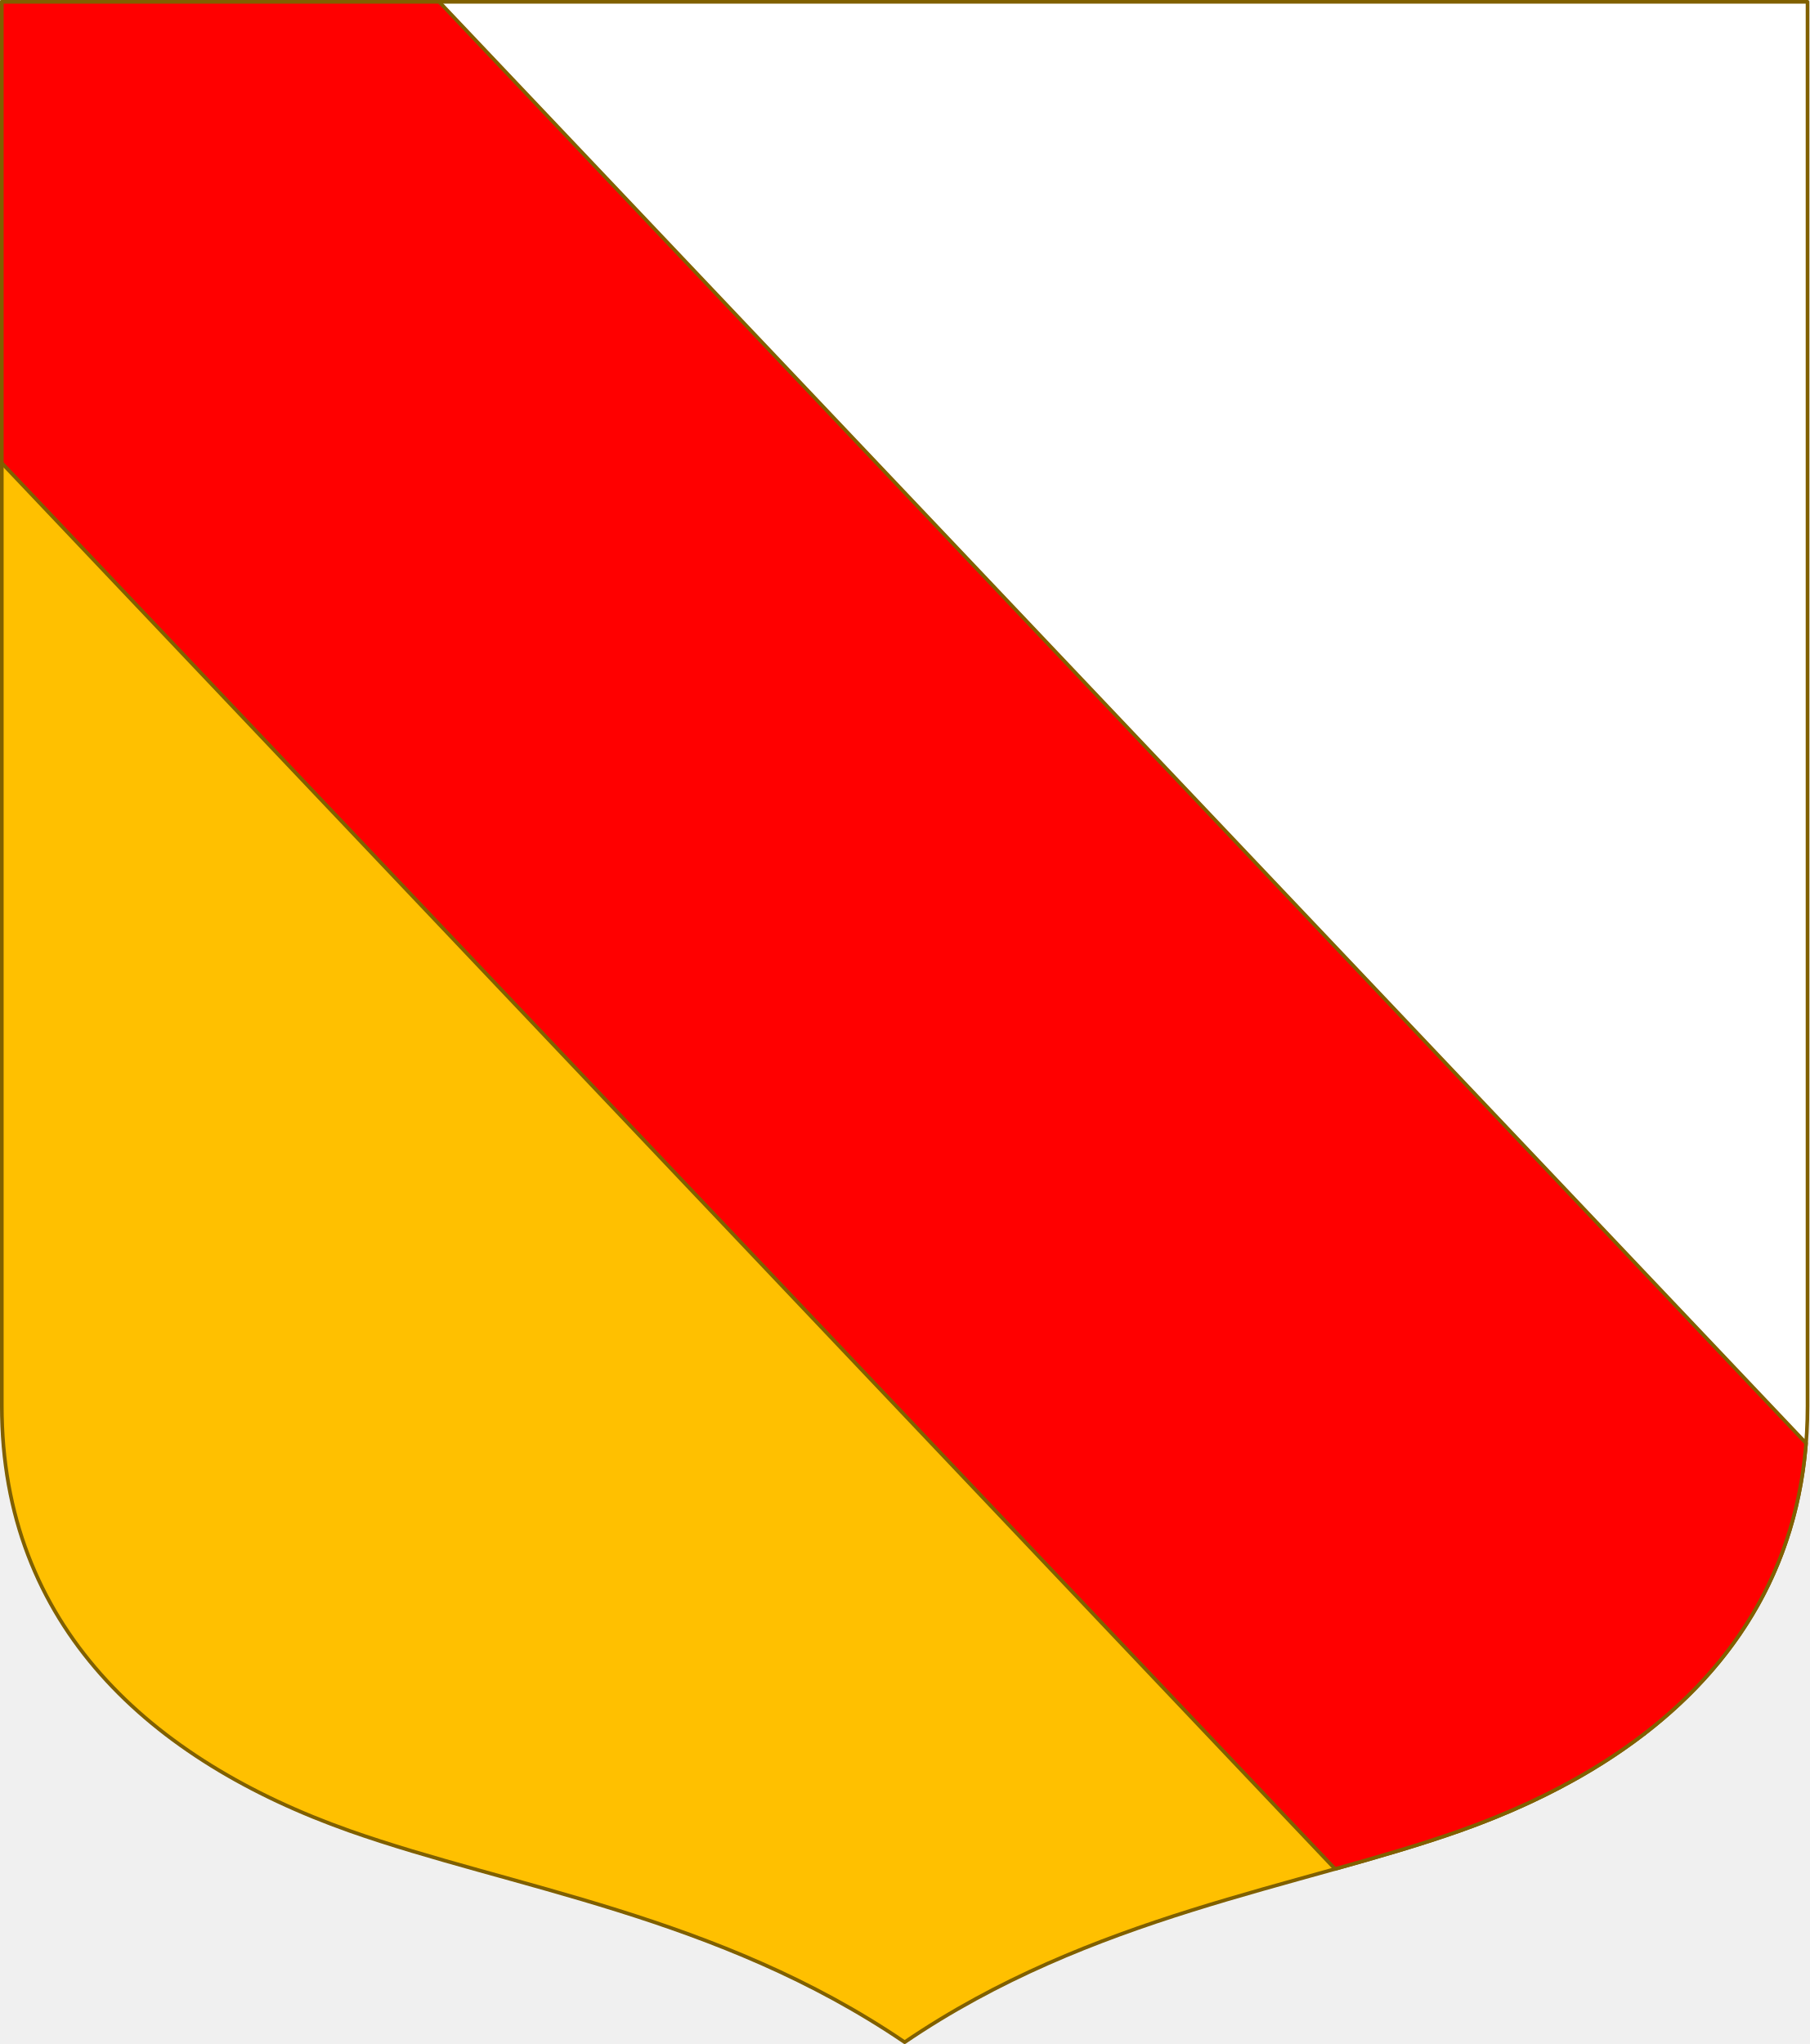
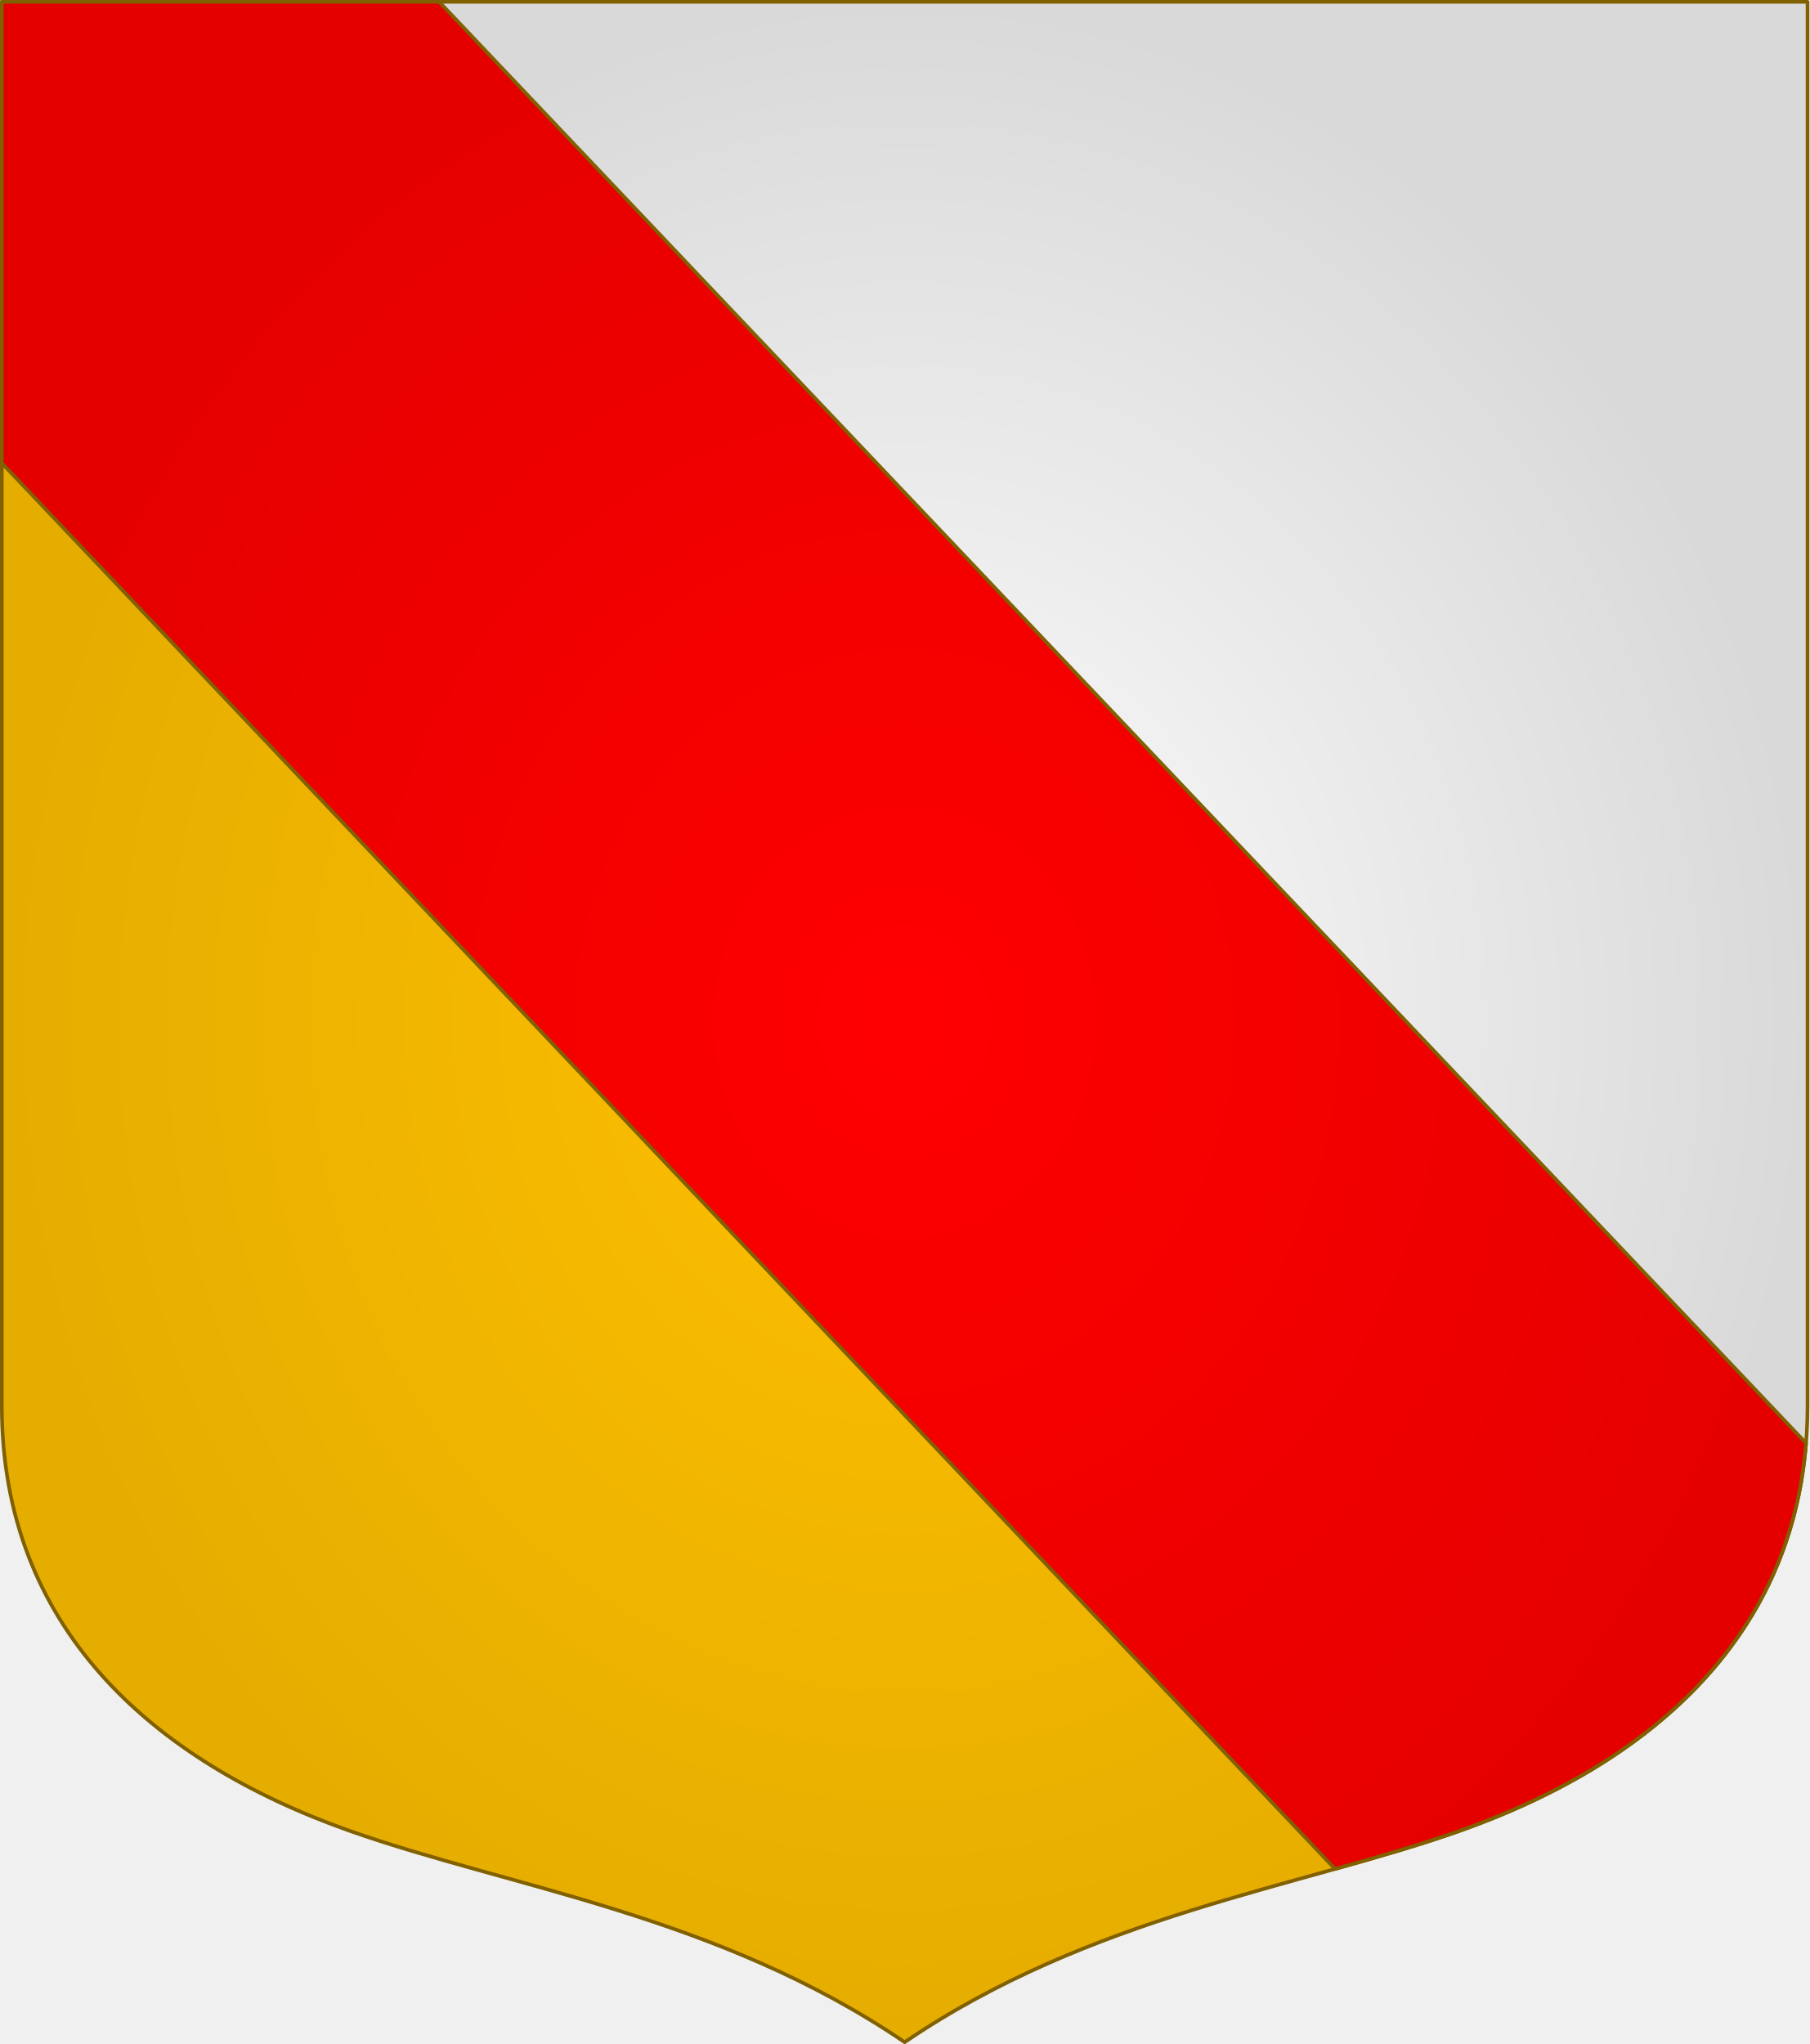
- <svg xmlns="http://www.w3.org/2000/svg" width="498.621" height="563.234" viewBox="0 0 131.927 149.022" version="1.1" id="svg8">
-   <defs id="defs2" />
+ <svg xmlns="http://www.w3.org/2000/svg" xmlns:xlink="http://www.w3.org/1999/xlink" width="498.621" height="563.234" viewBox="0 0 131.927 149.022" version="1.1" id="svg8">
+   <defs id="defs2">
+     <linearGradient id="linearGradient8">
+       <stop style="stop-color:#ffffff;stop-opacity:1;" offset="0" id="stop7" />
+       <stop style="stop-color:#d9d9d9;stop-opacity:1;" offset="1" id="stop8" />
+     </linearGradient>
+     <linearGradient id="linearGradient6">
+       <stop style="stop-color:#ffc000;stop-opacity:1;" offset="0" id="stop5" />
+       <stop style="stop-color:#e5ad00;stop-opacity:1;" offset="1" id="stop6" />
+     </linearGradient>
+     <linearGradient id="linearGradient1">
+       <stop style="stop-color:#ff0000;stop-opacity:1;" offset="0" id="stop1" />
+       <stop style="stop-color:#e50000;stop-opacity:1;" offset="1" id="stop2" />
+     </linearGradient>
+     <radialGradient xlink:href="#linearGradient6" id="radialGradient3" gradientUnits="userSpaceOnUse" gradientTransform="matrix(1,0,0,1.129584,0,-57.57858)" cx="316.304" cy="444.336" fx="316.304" fy="444.336" r="65.963" />
+     <radialGradient xlink:href="#linearGradient8" id="radialGradient4" gradientUnits="userSpaceOnUse" gradientTransform="matrix(1,0,0,1.129584,0,-57.57858)" cx="316.304" cy="444.336" fx="316.304" fy="444.336" r="65.963" />
+     <radialGradient xlink:href="#linearGradient1" id="radialGradient5" gradientUnits="userSpaceOnUse" gradientTransform="matrix(1,0,0,1.129584,0,-57.57858)" cx="316.304" cy="444.336" fx="316.304" fy="444.336" r="65.963" />
+   </defs>
  <g id="layer1" transform="translate(-250.3409,-369.8244)">
    <g id="g13346" style="stroke:#806000;stroke-width:0.265;stroke-linecap:round;stroke-linejoin:round;stroke-miterlimit:4;stroke-dasharray:none;stroke-opacity:1" transform="translate(-129.1241,-148.843)" />
-     <g id="g1335" transform="translate(68.47689)">
-       <path id="path1269-2" d="m 301.754,496.231 c -3.842,2.957 -8.424,5.295 -13.456,7.074 -11.742,4.151 -26.848,6.148 -40.471,15.409 -13.623,-9.262 -28.729,-11.259 -40.471,-15.409 -14.565,-5.149 -25.36,-14.976 -25.36,-30.969 V 369.957 Z" style="fill:#ffc000;fill-opacity:1;stroke:#806000;stroke-width:0.265;stroke-linecap:butt;stroke-linejoin:round;stroke-miterlimit:4;stroke-dasharray:none;stroke-opacity:1" />
-       <path id="path1281-2" d="m 313.658,369.957 8e-5,102.379 c 10e-6,10.467 -4.625,18.293 -11.904,23.895 L 181.996,369.957 Z" style="fill:#ffffff;fill-opacity:1;stroke:#806000;stroke-width:0.265;stroke-linecap:butt;stroke-linejoin:round;stroke-miterlimit:4;stroke-dasharray:none;stroke-opacity:1" />
-       <path style="color:#000000;font-style:normal;font-variant:normal;font-weight:normal;font-stretch:normal;font-size:medium;line-height:normal;font-family:sans-serif;font-variant-ligatures:normal;font-variant-position:normal;font-variant-caps:normal;font-variant-numeric:normal;font-variant-alternates:normal;font-feature-settings:normal;text-indent:0;text-align:start;text-decoration:none;text-decoration-line:none;text-decoration-style:solid;text-decoration-color:#000000;letter-spacing:normal;word-spacing:normal;text-transform:none;writing-mode:lr-tb;direction:ltr;text-orientation:mixed;dominant-baseline:auto;baseline-shift:baseline;text-anchor:start;white-space:normal;shape-padding:0;clip-rule:nonzero;display:inline;overflow:visible;visibility:visible;opacity:1;isolation:auto;mix-blend-mode:normal;color-interpolation:sRGB;color-interpolation-filters:linearRGB;solid-color:#000000;solid-opacity:1;vector-effect:none;fill:#ff0000;fill-opacity:1;fill-rule:nonzero;stroke:#806000;stroke-width:0.265;stroke-linecap:square;stroke-linejoin:round;stroke-miterlimit:4;stroke-dasharray:none;stroke-dashoffset:0;stroke-opacity:1;color-rendering:auto;image-rendering:auto;shape-rendering:auto;text-rendering:auto;enable-background:accumulate" d="m 213.885,369.957 99.666,105.088 c -1.153,14.403 -11.528,23.409 -25.252,28.26 -2.853,1.008 -5.907,1.89 -9.087,2.779 L 181.996,403.58 v -33.623 z" id="path1193-8" />
-     </g>
+     <path id="path1269-2" d="m 370.231,496.231 c -3.842,2.957 -8.424,5.295 -13.456,7.074 -11.742,4.151 -26.848,6.148 -40.471,15.409 -13.623,-9.262 -28.729,-11.259 -40.471,-15.409 -14.565,-5.149 -25.36,-14.976 -25.36,-30.969 V 369.957 Z" style="fill:url(#radialGradient3);fill-opacity:1;stroke:#806000;stroke-width:0.265;stroke-linecap:butt;stroke-linejoin:round;stroke-miterlimit:4;stroke-dasharray:none;stroke-opacity:1" />
+     <path id="path1281-2" d="m 382.135,369.957 8e-5,102.379 c 1e-5,10.467 -4.625,18.293 -11.904,23.895 L 250.473,369.957 Z" style="fill:url(#radialGradient4);fill-opacity:1;stroke:#806000;stroke-width:0.265;stroke-linecap:butt;stroke-linejoin:round;stroke-miterlimit:4;stroke-dasharray:none;stroke-opacity:1" />
+     <path style="color:#000000;font-style:normal;font-variant:normal;font-weight:normal;font-stretch:normal;font-size:medium;line-height:normal;font-family:sans-serif;font-variant-ligatures:normal;font-variant-position:normal;font-variant-caps:normal;font-variant-numeric:normal;font-variant-alternates:normal;font-feature-settings:normal;text-indent:0;text-align:start;text-decoration:none;text-decoration-line:none;text-decoration-style:solid;text-decoration-color:#000000;letter-spacing:normal;word-spacing:normal;text-transform:none;writing-mode:lr-tb;direction:ltr;text-orientation:mixed;dominant-baseline:auto;baseline-shift:baseline;text-anchor:start;white-space:normal;shape-padding:0;clip-rule:nonzero;display:inline;overflow:visible;visibility:visible;isolation:auto;mix-blend-mode:normal;color-interpolation:sRGB;color-interpolation-filters:linearRGB;solid-color:#000000;solid-opacity:1;vector-effect:none;fill:url(#radialGradient5);fill-opacity:1;fill-rule:nonzero;stroke:#806000;stroke-width:0.265;stroke-linecap:square;stroke-linejoin:round;stroke-miterlimit:4;stroke-dasharray:none;stroke-dashoffset:0;stroke-opacity:1;color-rendering:auto;image-rendering:auto;shape-rendering:auto;text-rendering:auto;enable-background:accumulate" d="m 282.362,369.957 99.666,105.088 c -1.153,14.403 -11.528,23.409 -25.252,28.26 -2.853,1.008 -5.907,1.89 -9.087,2.779 L 250.473,403.58 v -33.623 z" id="path1193-8" />
  </g>
</svg>
